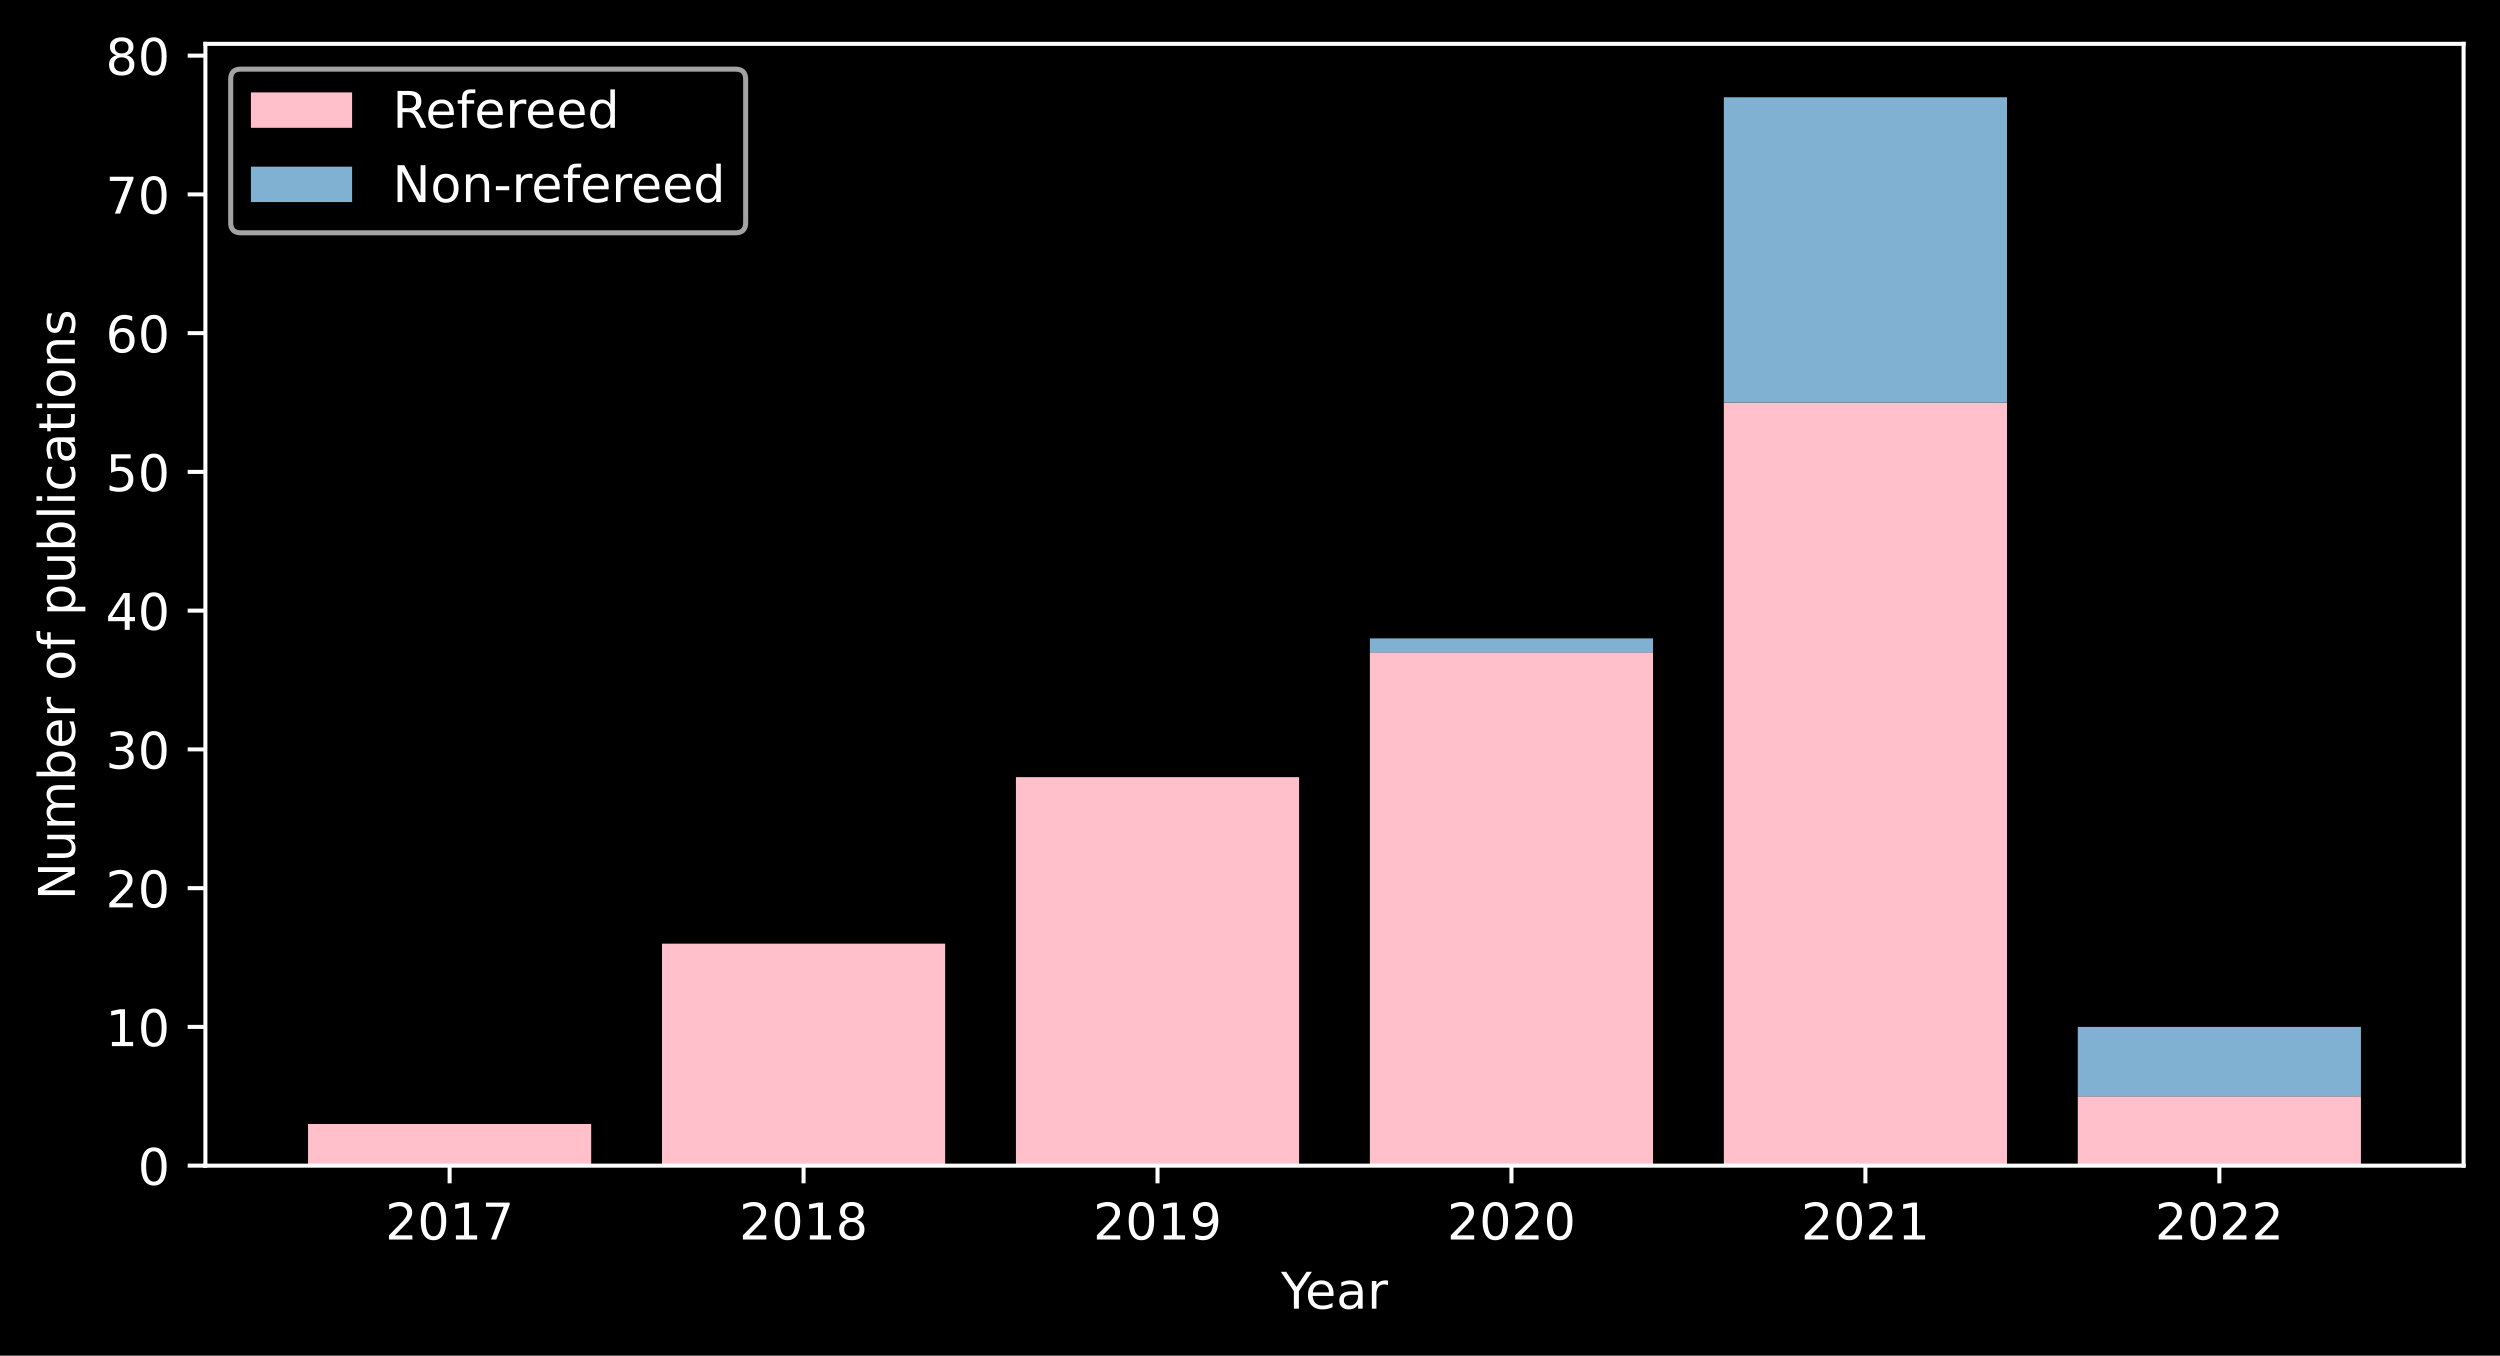
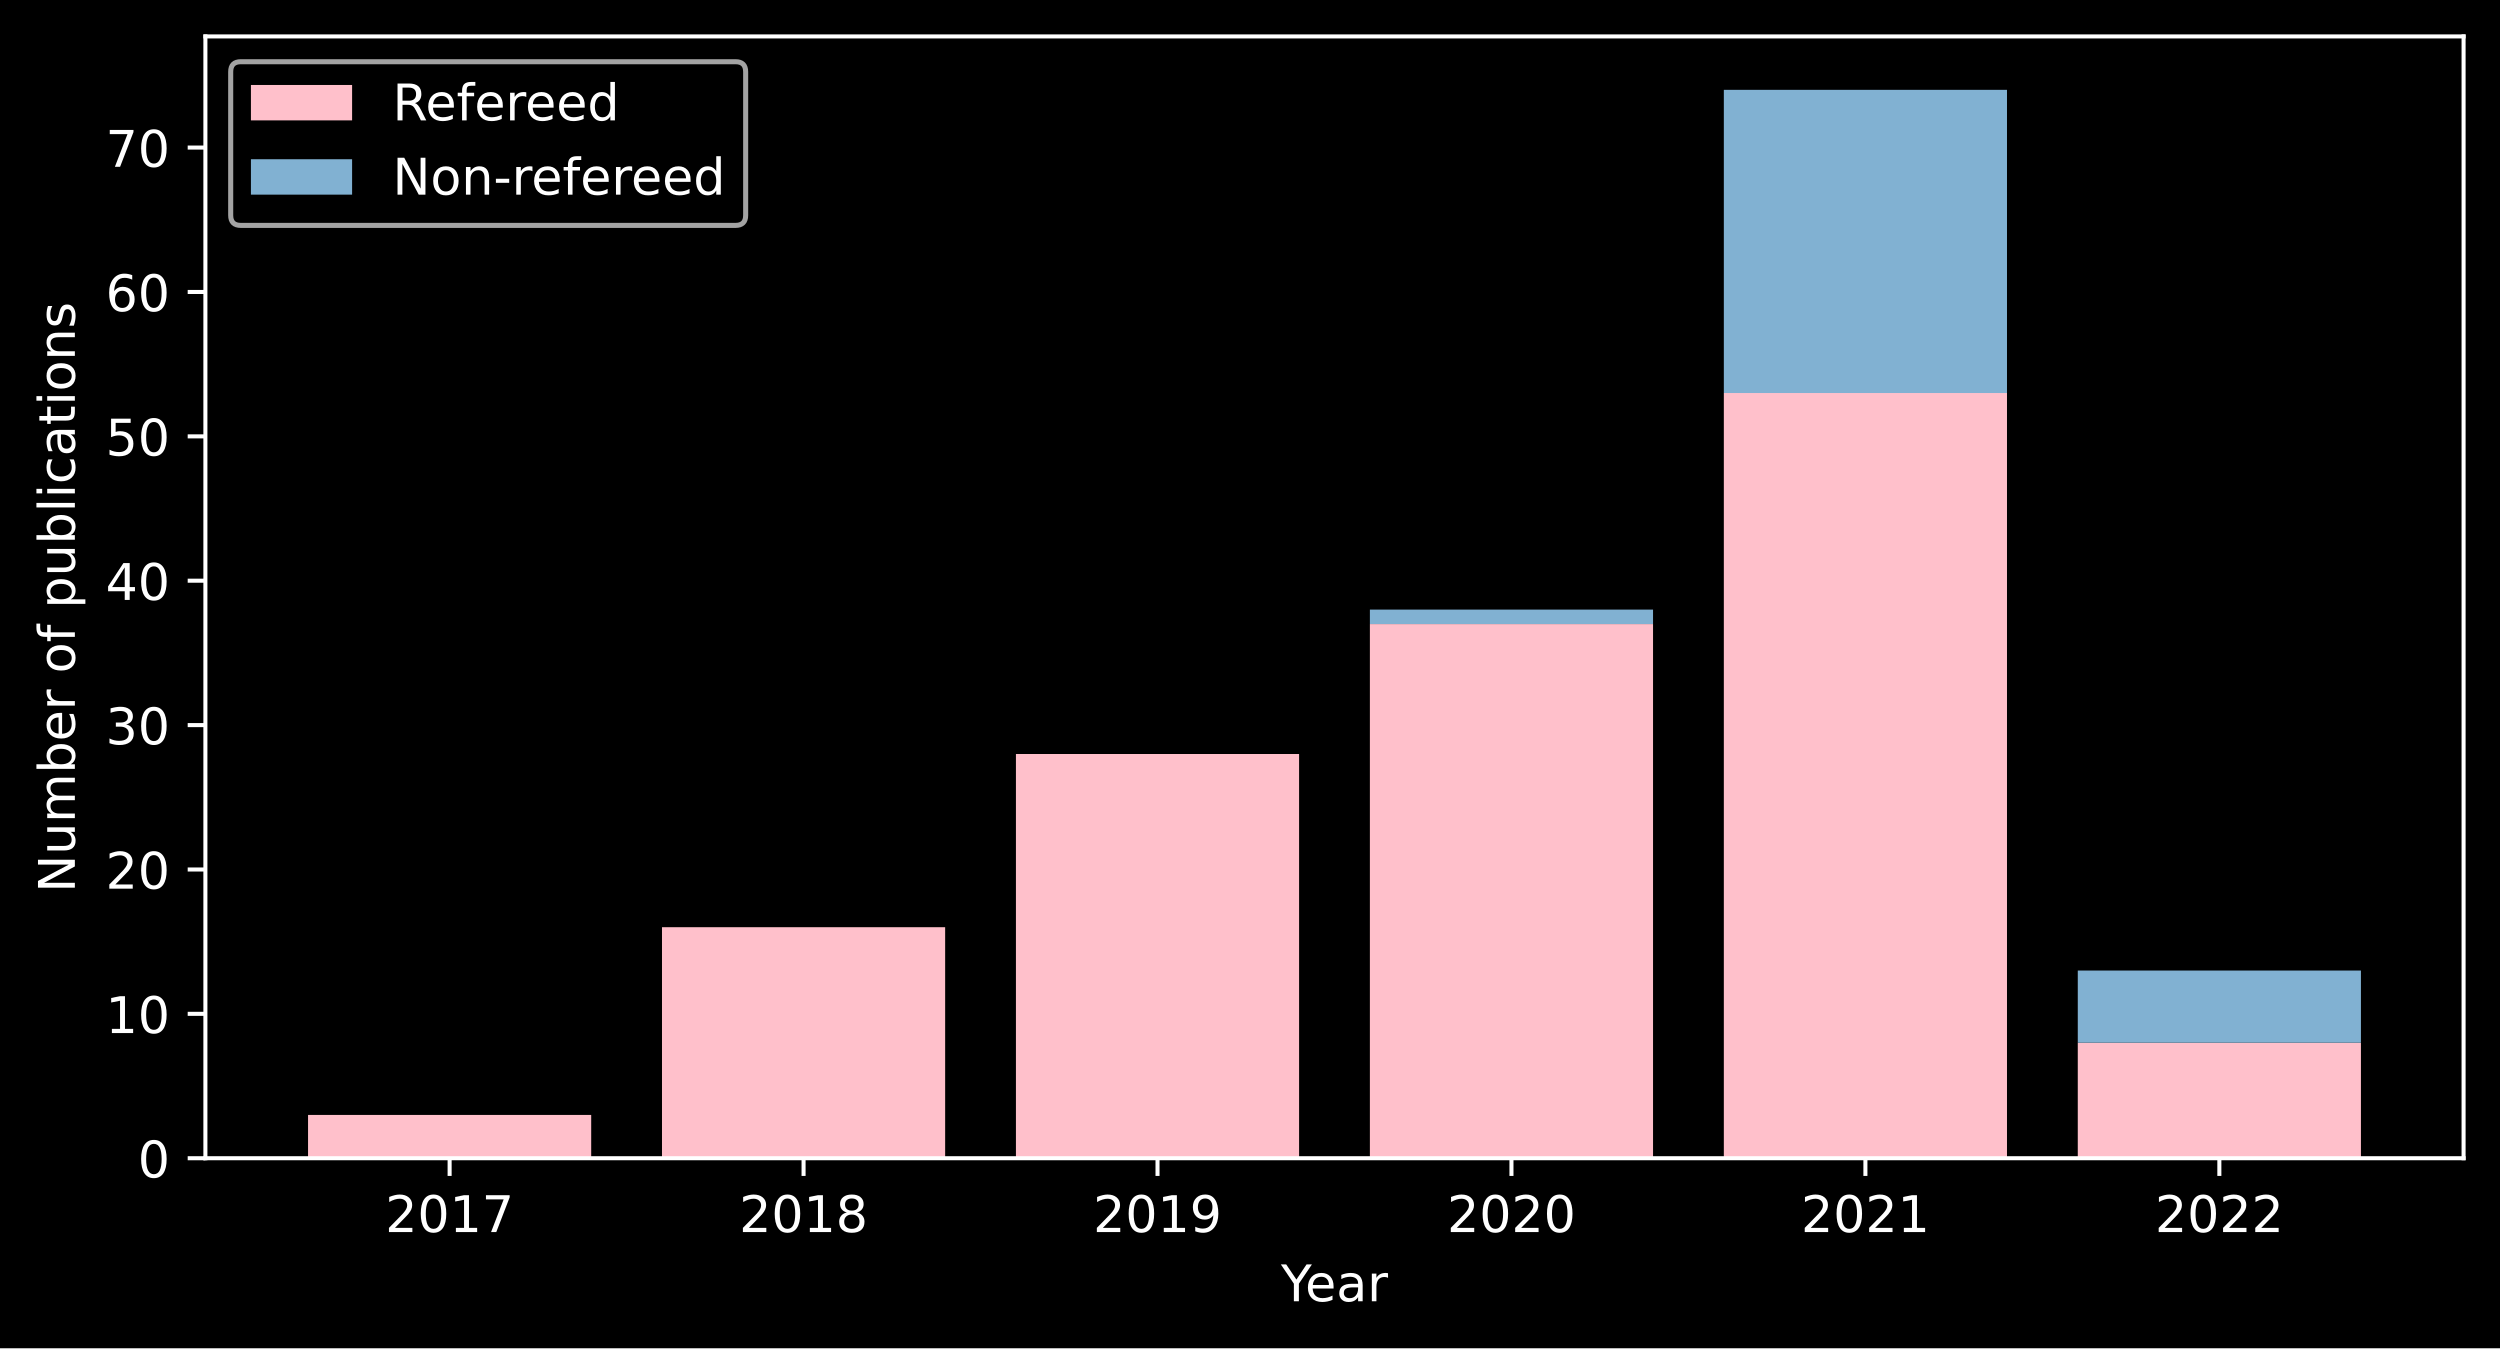
- <svg xmlns="http://www.w3.org/2000/svg" xmlns:xlink="http://www.w3.org/1999/xlink" width="494.203pt" height="267.984pt" viewBox="0 0 494.203 267.984" version="1.1">
+ <svg xmlns="http://www.w3.org/2000/svg" xmlns:xlink="http://www.w3.org/1999/xlink" width="494.203pt" height="266.516pt" viewBox="0 0 494.203 266.516" version="1.1">
  <defs>
    <style type="text/css">*{stroke-linejoin: round; stroke-linecap: butt}</style>
  </defs>
  <g id="figure_1">
    <g id="patch_1">
-       <path d="M 0 267.984  L 494.203 267.984  L 494.203 0  L 0 0  z " />
+       <path d="M 0 266.516  L 494.203 266.516  L 494.203 0  L 0 0  z " />
    </g>
    <g id="axes_1">
      <g id="patch_2">
-         <path d="M 40.603 230.428  L 487.003 230.428  L 487.003 8.668  L 40.603 8.668  z " />
+         <path d="M 40.603 228.96  L 487.003 228.96  L 487.003 7.2  L 40.603 7.2  z " />
      </g>
      <g id="patch_3">
-         <path d="M 410.737 230.428  L 466.712 230.428  L 466.712 216.714  L 410.737 216.714  z " clip-path="url(#pef8bbfe509)" style="fill: #ffc0cb" />
+         <path d="M 410.737 228.96  L 466.712 228.96  L 466.712 206.128  L 410.737 206.128  z " clip-path="url(#pca497030c2)" style="fill: #ffc0cb" />
      </g>
      <g id="patch_4">
-         <path d="M 340.769 230.428  L 396.744 230.428  L 396.744 79.571  L 340.769 79.571  z " clip-path="url(#pef8bbfe509)" style="fill: #ffc0cb" />
+         <path d="M 340.769 228.96  L 396.744 228.96  L 396.744 77.695  L 340.769 77.695  z " clip-path="url(#pca497030c2)" style="fill: #ffc0cb" />
      </g>
      <g id="patch_5">
-         <path d="M 270.8 230.428  L 326.775 230.428  L 326.775 128.942  L 270.8 128.942  z " clip-path="url(#pef8bbfe509)" style="fill: #ffc0cb" />
+         <path d="M 270.8 228.96  L 326.775 228.96  L 326.775 123.36  L 270.8 123.36  z " clip-path="url(#pca497030c2)" style="fill: #ffc0cb" />
      </g>
      <g id="patch_6">
-         <path d="M 200.831 230.428  L 256.806 230.428  L 256.806 153.628  L 200.831 153.628  z " clip-path="url(#pef8bbfe509)" style="fill: #ffc0cb" />
+         <path d="M 200.831 228.96  L 256.806 228.96  L 256.806 149.046  L 200.831 149.046  z " clip-path="url(#pca497030c2)" style="fill: #ffc0cb" />
      </g>
      <g id="patch_7">
-         <path d="M 130.863 230.428  L 186.838 230.428  L 186.838 186.542  L 130.863 186.542  z " clip-path="url(#pef8bbfe509)" style="fill: #ffc0cb" />
+         <path d="M 130.863 228.96  L 186.838 228.96  L 186.838 183.295  L 130.863 183.295  z " clip-path="url(#pca497030c2)" style="fill: #ffc0cb" />
      </g>
      <g id="patch_8">
-         <path d="M 60.894 230.428  L 116.869 230.428  L 116.869 222.199  L 60.894 222.199  z " clip-path="url(#pef8bbfe509)" style="fill: #ffc0cb" />
+         <path d="M 60.894 228.96  L 116.869 228.96  L 116.869 220.398  L 60.894 220.398  z " clip-path="url(#pca497030c2)" style="fill: #ffc0cb" />
      </g>
      <g id="patch_9">
-         <path d="M 410.737 216.714  L 466.712 216.714  L 466.712 202.999  L 410.737 202.999  z " clip-path="url(#pef8bbfe509)" style="fill: #81b1d2" />
+         <path d="M 410.737 206.128  L 466.712 206.128  L 466.712 191.857  L 410.737 191.857  z " clip-path="url(#pca497030c2)" style="fill: #81b1d2" />
      </g>
      <g id="patch_10">
-         <path d="M 340.769 79.571  L 396.744 79.571  L 396.744 19.228  L 340.769 19.228  z " clip-path="url(#pef8bbfe509)" style="fill: #81b1d2" />
+         <path d="M 340.769 77.695  L 396.744 77.695  L 396.744 17.76  L 340.769 17.76  z " clip-path="url(#pca497030c2)" style="fill: #81b1d2" />
      </g>
      <g id="patch_11">
-         <path d="M 270.8 128.942  L 326.775 128.942  L 326.775 126.199  L 270.8 126.199  z " clip-path="url(#pef8bbfe509)" style="fill: #81b1d2" />
+         <path d="M 270.8 123.36  L 326.775 123.36  L 326.775 120.506  L 270.8 120.506  z " clip-path="url(#pca497030c2)" style="fill: #81b1d2" />
      </g>
      <g id="patch_12">
-         <path d="M 200.831 153.628  L 256.806 153.628  L 256.806 153.628  L 200.831 153.628  z " clip-path="url(#pef8bbfe509)" style="fill: #81b1d2" />
+         <path d="M 200.831 149.046  L 256.806 149.046  L 256.806 149.046  L 200.831 149.046  z " clip-path="url(#pca497030c2)" style="fill: #81b1d2" />
      </g>
      <g id="patch_13">
-         <path d="M 130.863 186.542  L 186.838 186.542  L 186.838 186.542  L 130.863 186.542  z " clip-path="url(#pef8bbfe509)" style="fill: #81b1d2" />
+         <path d="M 130.863 183.295  L 186.838 183.295  L 186.838 183.295  L 130.863 183.295  z " clip-path="url(#pca497030c2)" style="fill: #81b1d2" />
      </g>
      <g id="patch_14">
-         <path d="M 60.894 222.199  L 116.869 222.199  L 116.869 222.199  L 60.894 222.199  z " clip-path="url(#pef8bbfe509)" style="fill: #81b1d2" />
+         <path d="M 60.894 220.398  L 116.869 220.398  L 116.869 220.398  L 60.894 220.398  z " clip-path="url(#pca497030c2)" style="fill: #81b1d2" />
      </g>
      <g id="matplotlib.axis_1">
        <g id="xtick_1">
          <g id="line2d_1">
            <defs>
-               <path id="md7cfe45b97" d="M 0 0  L 0 3.5  " style="stroke: #ffffff; stroke-width: 0.8" />
-             </defs>
-             <g>
-               <use xlink:href="#md7cfe45b97" x="438.725" y="230.428" style="fill: #ffffff; stroke: #ffffff; stroke-width: 0.8" />
+               <path id="mfd5623c3f3" d="M 0 0  L 0 3.5  " style="stroke: #ffffff; stroke-width: 0.8" />
+             </defs>
+             <g>
+               <use xlink:href="#mfd5623c3f3" x="438.725" y="228.96" style="fill: #ffffff; stroke: #ffffff; stroke-width: 0.8" />
            </g>
          </g>
          <g id="text_1">
-             <g style="fill: #ffffff" transform="translate(425.9998 245.0262)scale(0.1 -0.1)">
+             <g style="fill: #ffffff" transform="translate(425.9998 243.5584)scale(0.1 -0.1)">
              <defs>
                <path id="DejaVuSans-32" d="M 1228 531  L 3431 531  L 3431 0  L 469 0  L 469 531  Q 828 903 1448 1529  Q 2069 2156 2228 2338  Q 2531 2678 2651 2914  Q 2772 3150 2772 3378  Q 2772 3750 2511 3984  Q 2250 4219 1831 4219  Q 1534 4219 1204 4116  Q 875 4013 500 3803  L 500 4441  Q 881 4594 1212 4672  Q 1544 4750 1819 4750  Q 2544 4750 2975 4387  Q 3406 4025 3406 3419  Q 3406 3131 3298 2873  Q 3191 2616 2906 2266  Q 2828 2175 2409 1742  Q 1991 1309 1228 531  z " transform="scale(0.015625)" />
                <path id="DejaVuSans-30" d="M 2034 4250  Q 1547 4250 1301 3770  Q 1056 3291 1056 2328  Q 1056 1369 1301 889  Q 1547 409 2034 409  Q 2525 409 2770 889  Q 3016 1369 3016 2328  Q 3016 3291 2770 3770  Q 2525 4250 2034 4250  z M 2034 4750  Q 2819 4750 3233 4129  Q 3647 3509 3647 2328  Q 3647 1150 3233 529  Q 2819 -91 2034 -91  Q 1250 -91 836 529  Q 422 1150 422 2328  Q 422 3509 836 4129  Q 1250 4750 2034 4750  z " transform="scale(0.015625)" />
              </defs>
              <use xlink:href="#DejaVuSans-32" />
              <use xlink:href="#DejaVuSans-30" x="63.623" />
              <use xlink:href="#DejaVuSans-32" x="127.246" />
              <use xlink:href="#DejaVuSans-32" x="190.869" />
            </g>
          </g>
        </g>
        <g id="xtick_2">
          <g id="line2d_2">
            <g>
-               <use xlink:href="#md7cfe45b97" x="368.756" y="230.428" style="fill: #ffffff; stroke: #ffffff; stroke-width: 0.8" />
+               <use xlink:href="#mfd5623c3f3" x="368.756" y="228.96" style="fill: #ffffff; stroke: #ffffff; stroke-width: 0.8" />
            </g>
          </g>
          <g id="text_2">
-             <g style="fill: #ffffff" transform="translate(356.0311 245.0262)scale(0.1 -0.1)">
+             <g style="fill: #ffffff" transform="translate(356.0311 243.5584)scale(0.1 -0.1)">
              <defs>
                <path id="DejaVuSans-31" d="M 794 531  L 1825 531  L 1825 4091  L 703 3866  L 703 4441  L 1819 4666  L 2450 4666  L 2450 531  L 3481 531  L 3481 0  L 794 0  L 794 531  z " transform="scale(0.015625)" />
              </defs>
              <use xlink:href="#DejaVuSans-32" />
              <use xlink:href="#DejaVuSans-30" x="63.623" />
              <use xlink:href="#DejaVuSans-32" x="127.246" />
              <use xlink:href="#DejaVuSans-31" x="190.869" />
            </g>
          </g>
        </g>
        <g id="xtick_3">
          <g id="line2d_3">
            <g>
-               <use xlink:href="#md7cfe45b97" x="298.787" y="230.428" style="fill: #ffffff; stroke: #ffffff; stroke-width: 0.8" />
+               <use xlink:href="#mfd5623c3f3" x="298.787" y="228.96" style="fill: #ffffff; stroke: #ffffff; stroke-width: 0.8" />
            </g>
          </g>
          <g id="text_3">
-             <g style="fill: #ffffff" transform="translate(286.0625 245.0262)scale(0.1 -0.1)">
+             <g style="fill: #ffffff" transform="translate(286.0625 243.5584)scale(0.1 -0.1)">
              <use xlink:href="#DejaVuSans-32" />
              <use xlink:href="#DejaVuSans-30" x="63.623" />
              <use xlink:href="#DejaVuSans-32" x="127.246" />
              <use xlink:href="#DejaVuSans-30" x="190.869" />
            </g>
          </g>
        </g>
        <g id="xtick_4">
          <g id="line2d_4">
            <g>
-               <use xlink:href="#md7cfe45b97" x="228.819" y="230.428" style="fill: #ffffff; stroke: #ffffff; stroke-width: 0.8" />
+               <use xlink:href="#mfd5623c3f3" x="228.819" y="228.96" style="fill: #ffffff; stroke: #ffffff; stroke-width: 0.8" />
            </g>
          </g>
          <g id="text_4">
-             <g style="fill: #ffffff" transform="translate(216.0938 245.0262)scale(0.1 -0.1)">
+             <g style="fill: #ffffff" transform="translate(216.0938 243.5584)scale(0.1 -0.1)">
              <defs>
                <path id="DejaVuSans-39" d="M 703 97  L 703 672  Q 941 559 1184 500  Q 1428 441 1663 441  Q 2288 441 2617 861  Q 2947 1281 2994 2138  Q 2813 1869 2534 1725  Q 2256 1581 1919 1581  Q 1219 1581 811 2004  Q 403 2428 403 3163  Q 403 3881 828 4315  Q 1253 4750 1959 4750  Q 2769 4750 3195 4129  Q 3622 3509 3622 2328  Q 3622 1225 3098 567  Q 2575 -91 1691 -91  Q 1453 -91 1209 -44  Q 966 3 703 97  z M 1959 2075  Q 2384 2075 2632 2365  Q 2881 2656 2881 3163  Q 2881 3666 2632 3958  Q 2384 4250 1959 4250  Q 1534 4250 1286 3958  Q 1038 3666 1038 3163  Q 1038 2656 1286 2365  Q 1534 2075 1959 2075  z " transform="scale(0.015625)" />
              </defs>
              <use xlink:href="#DejaVuSans-32" />
              <use xlink:href="#DejaVuSans-30" x="63.623" />
              <use xlink:href="#DejaVuSans-31" x="127.246" />
              <use xlink:href="#DejaVuSans-39" x="190.869" />
            </g>
          </g>
        </g>
        <g id="xtick_5">
          <g id="line2d_5">
            <g>
-               <use xlink:href="#md7cfe45b97" x="158.85" y="230.428" style="fill: #ffffff; stroke: #ffffff; stroke-width: 0.8" />
+               <use xlink:href="#mfd5623c3f3" x="158.85" y="228.96" style="fill: #ffffff; stroke: #ffffff; stroke-width: 0.8" />
            </g>
          </g>
          <g id="text_5">
-             <g style="fill: #ffffff" transform="translate(146.1251 245.0262)scale(0.1 -0.1)">
+             <g style="fill: #ffffff" transform="translate(146.1251 243.5584)scale(0.1 -0.1)">
              <defs>
                <path id="DejaVuSans-38" d="M 2034 2216  Q 1584 2216 1326 1975  Q 1069 1734 1069 1313  Q 1069 891 1326 650  Q 1584 409 2034 409  Q 2484 409 2743 651  Q 3003 894 3003 1313  Q 3003 1734 2745 1975  Q 2488 2216 2034 2216  z M 1403 2484  Q 997 2584 770 2862  Q 544 3141 544 3541  Q 544 4100 942 4425  Q 1341 4750 2034 4750  Q 2731 4750 3128 4425  Q 3525 4100 3525 3541  Q 3525 3141 3298 2862  Q 3072 2584 2669 2484  Q 3125 2378 3379 2068  Q 3634 1759 3634 1313  Q 3634 634 3220 271  Q 2806 -91 2034 -91  Q 1263 -91 848 271  Q 434 634 434 1313  Q 434 1759 690 2068  Q 947 2378 1403 2484  z M 1172 3481  Q 1172 3119 1398 2916  Q 1625 2713 2034 2713  Q 2441 2713 2670 2916  Q 2900 3119 2900 3481  Q 2900 3844 2670 4047  Q 2441 4250 2034 4250  Q 1625 4250 1398 4047  Q 1172 3844 1172 3481  z " transform="scale(0.015625)" />
              </defs>
              <use xlink:href="#DejaVuSans-32" />
              <use xlink:href="#DejaVuSans-30" x="63.623" />
              <use xlink:href="#DejaVuSans-31" x="127.246" />
              <use xlink:href="#DejaVuSans-38" x="190.869" />
            </g>
          </g>
        </g>
        <g id="xtick_6">
          <g id="line2d_6">
            <g>
-               <use xlink:href="#md7cfe45b97" x="88.881" y="230.428" style="fill: #ffffff; stroke: #ffffff; stroke-width: 0.8" />
+               <use xlink:href="#mfd5623c3f3" x="88.881" y="228.96" style="fill: #ffffff; stroke: #ffffff; stroke-width: 0.8" />
            </g>
          </g>
          <g id="text_6">
-             <g style="fill: #ffffff" transform="translate(76.1565 245.0262)scale(0.1 -0.1)">
+             <g style="fill: #ffffff" transform="translate(76.1565 243.5584)scale(0.1 -0.1)">
              <defs>
                <path id="DejaVuSans-37" d="M 525 4666  L 3525 4666  L 3525 4397  L 1831 0  L 1172 0  L 2766 4134  L 525 4134  L 525 4666  z " transform="scale(0.015625)" />
              </defs>
              <use xlink:href="#DejaVuSans-32" />
              <use xlink:href="#DejaVuSans-30" x="63.623" />
              <use xlink:href="#DejaVuSans-31" x="127.246" />
              <use xlink:href="#DejaVuSans-37" x="190.869" />
            </g>
          </g>
        </g>
        <g id="text_7">
-           <g style="fill: #ffffff" transform="translate(253.2156 258.7044)scale(0.1 -0.1)">
+           <g style="fill: #ffffff" transform="translate(253.2156 257.2366)scale(0.1 -0.1)">
            <defs>
              <path id="DejaVuSans-59" d="M -13 4666  L 666 4666  L 1959 2747  L 3244 4666  L 3922 4666  L 2272 2222  L 2272 0  L 1638 0  L 1638 2222  L -13 4666  z " transform="scale(0.015625)" />
              <path id="DejaVuSans-65" d="M 3597 1894  L 3597 1613  L 953 1613  Q 991 1019 1311 708  Q 1631 397 2203 397  Q 2534 397 2845 478  Q 3156 559 3463 722  L 3463 178  Q 3153 47 2828 -22  Q 2503 -91 2169 -91  Q 1331 -91 842 396  Q 353 884 353 1716  Q 353 2575 817 3079  Q 1281 3584 2069 3584  Q 2775 3584 3186 3129  Q 3597 2675 3597 1894  z M 3022 2063  Q 3016 2534 2758 2815  Q 2500 3097 2075 3097  Q 1594 3097 1305 2825  Q 1016 2553 972 2059  L 3022 2063  z " transform="scale(0.015625)" />
              <path id="DejaVuSans-61" d="M 2194 1759  Q 1497 1759 1228 1600  Q 959 1441 959 1056  Q 959 750 1161 570  Q 1363 391 1709 391  Q 2188 391 2477 730  Q 2766 1069 2766 1631  L 2766 1759  L 2194 1759  z M 3341 1997  L 3341 0  L 2766 0  L 2766 531  Q 2569 213 2275 61  Q 1981 -91 1556 -91  Q 1019 -91 701 211  Q 384 513 384 1019  Q 384 1609 779 1909  Q 1175 2209 1959 2209  L 2766 2209  L 2766 2266  Q 2766 2663 2505 2880  Q 2244 3097 1772 3097  Q 1472 3097 1187 3025  Q 903 2953 641 2809  L 641 3341  Q 956 3463 1253 3523  Q 1550 3584 1831 3584  Q 2591 3584 2966 3190  Q 3341 2797 3341 1997  z " transform="scale(0.015625)" />
              <path id="DejaVuSans-72" d="M 2631 2963  Q 2534 3019 2420 3045  Q 2306 3072 2169 3072  Q 1681 3072 1420 2755  Q 1159 2438 1159 1844  L 1159 0  L 581 0  L 581 3500  L 1159 3500  L 1159 2956  Q 1341 3275 1631 3429  Q 1922 3584 2338 3584  Q 2397 3584 2469 3576  Q 2541 3569 2628 3553  L 2631 2963  z " transform="scale(0.015625)" />
            </defs>
            <use xlink:href="#DejaVuSans-59" />
            <use xlink:href="#DejaVuSans-65" x="47.834" />
            <use xlink:href="#DejaVuSans-61" x="109.357" />
            <use xlink:href="#DejaVuSans-72" x="170.637" />
          </g>
        </g>
      </g>
      <g id="matplotlib.axis_2">
        <g id="ytick_1">
          <g id="line2d_7">
            <defs>
-               <path id="m45a17390ae" d="M 0 0  L -3.5 0  " style="stroke: #ffffff; stroke-width: 0.8" />
-             </defs>
-             <g>
-               <use xlink:href="#m45a17390ae" x="40.603" y="230.428" style="fill: #ffffff; stroke: #ffffff; stroke-width: 0.8" />
+               <path id="m4cef9b51c7" d="M 0 0  L -3.5 0  " style="stroke: #ffffff; stroke-width: 0.8" />
+             </defs>
+             <g>
+               <use xlink:href="#m4cef9b51c7" x="40.603" y="228.96" style="fill: #ffffff; stroke: #ffffff; stroke-width: 0.8" />
            </g>
          </g>
          <g id="text_8">
-             <g style="fill: #ffffff" transform="translate(27.24063 234.227)scale(0.1 -0.1)">
+             <g style="fill: #ffffff" transform="translate(27.24063 232.7592)scale(0.1 -0.1)">
              <use xlink:href="#DejaVuSans-30" />
            </g>
          </g>
        </g>
        <g id="ytick_2">
          <g id="line2d_8">
            <g>
-               <use xlink:href="#m45a17390ae" x="40.603" y="202.999" style="fill: #ffffff; stroke: #ffffff; stroke-width: 0.8" />
+               <use xlink:href="#m4cef9b51c7" x="40.603" y="200.419" style="fill: #ffffff; stroke: #ffffff; stroke-width: 0.8" />
            </g>
          </g>
          <g id="text_9">
-             <g style="fill: #ffffff" transform="translate(20.87813 206.7984)scale(0.1 -0.1)">
+             <g style="fill: #ffffff" transform="translate(20.87813 204.2187)scale(0.1 -0.1)">
              <use xlink:href="#DejaVuSans-31" />
              <use xlink:href="#DejaVuSans-30" x="63.623" />
            </g>
          </g>
        </g>
        <g id="ytick_3">
          <g id="line2d_9">
            <g>
-               <use xlink:href="#m45a17390ae" x="40.603" y="175.571" style="fill: #ffffff; stroke: #ffffff; stroke-width: 0.8" />
+               <use xlink:href="#m4cef9b51c7" x="40.603" y="171.879" style="fill: #ffffff; stroke: #ffffff; stroke-width: 0.8" />
            </g>
          </g>
          <g id="text_10">
-             <g style="fill: #ffffff" transform="translate(20.87813 179.3699)scale(0.1 -0.1)">
+             <g style="fill: #ffffff" transform="translate(20.87813 175.6781)scale(0.1 -0.1)">
              <use xlink:href="#DejaVuSans-32" />
              <use xlink:href="#DejaVuSans-30" x="63.623" />
            </g>
          </g>
        </g>
        <g id="ytick_4">
          <g id="line2d_10">
            <g>
-               <use xlink:href="#m45a17390ae" x="40.603" y="148.142" style="fill: #ffffff; stroke: #ffffff; stroke-width: 0.8" />
+               <use xlink:href="#m4cef9b51c7" x="40.603" y="143.338" style="fill: #ffffff; stroke: #ffffff; stroke-width: 0.8" />
            </g>
          </g>
          <g id="text_11">
-             <g style="fill: #ffffff" transform="translate(20.87813 151.9413)scale(0.1 -0.1)">
+             <g style="fill: #ffffff" transform="translate(20.87813 147.1376)scale(0.1 -0.1)">
              <defs>
                <path id="DejaVuSans-33" d="M 2597 2516  Q 3050 2419 3304 2112  Q 3559 1806 3559 1356  Q 3559 666 3084 287  Q 2609 -91 1734 -91  Q 1441 -91 1130 -33  Q 819 25 488 141  L 488 750  Q 750 597 1062 519  Q 1375 441 1716 441  Q 2309 441 2620 675  Q 2931 909 2931 1356  Q 2931 1769 2642 2001  Q 2353 2234 1838 2234  L 1294 2234  L 1294 2753  L 1863 2753  Q 2328 2753 2575 2939  Q 2822 3125 2822 3475  Q 2822 3834 2567 4026  Q 2313 4219 1838 4219  Q 1578 4219 1281 4162  Q 984 4106 628 3988  L 628 4550  Q 988 4650 1302 4700  Q 1616 4750 1894 4750  Q 2613 4750 3031 4423  Q 3450 4097 3450 3541  Q 3450 3153 3228 2886  Q 3006 2619 2597 2516  z " transform="scale(0.015625)" />
              </defs>
              <use xlink:href="#DejaVuSans-33" />
              <use xlink:href="#DejaVuSans-30" x="63.623" />
            </g>
          </g>
        </g>
        <g id="ytick_5">
          <g id="line2d_11">
            <g>
-               <use xlink:href="#m45a17390ae" x="40.603" y="120.714" style="fill: #ffffff; stroke: #ffffff; stroke-width: 0.8" />
+               <use xlink:href="#m4cef9b51c7" x="40.603" y="114.798" style="fill: #ffffff; stroke: #ffffff; stroke-width: 0.8" />
            </g>
          </g>
          <g id="text_12">
-             <g style="fill: #ffffff" transform="translate(20.87813 124.5127)scale(0.1 -0.1)">
+             <g style="fill: #ffffff" transform="translate(20.87813 118.5971)scale(0.1 -0.1)">
              <defs>
                <path id="DejaVuSans-34" d="M 2419 4116  L 825 1625  L 2419 1625  L 2419 4116  z M 2253 4666  L 3047 4666  L 3047 1625  L 3713 1625  L 3713 1100  L 3047 1100  L 3047 0  L 2419 0  L 2419 1100  L 313 1100  L 313 1709  L 2253 4666  z " transform="scale(0.015625)" />
              </defs>
              <use xlink:href="#DejaVuSans-34" />
              <use xlink:href="#DejaVuSans-30" x="63.623" />
            </g>
          </g>
        </g>
        <g id="ytick_6">
          <g id="line2d_12">
            <g>
-               <use xlink:href="#m45a17390ae" x="40.603" y="93.285" style="fill: #ffffff; stroke: #ffffff; stroke-width: 0.8" />
+               <use xlink:href="#m4cef9b51c7" x="40.603" y="86.257" style="fill: #ffffff; stroke: #ffffff; stroke-width: 0.8" />
            </g>
          </g>
          <g id="text_13">
-             <g style="fill: #ffffff" transform="translate(20.87813 97.08415)scale(0.1 -0.1)">
+             <g style="fill: #ffffff" transform="translate(20.87813 90.05652)scale(0.1 -0.1)">
              <defs>
                <path id="DejaVuSans-35" d="M 691 4666  L 3169 4666  L 3169 4134  L 1269 4134  L 1269 2991  Q 1406 3038 1543 3061  Q 1681 3084 1819 3084  Q 2600 3084 3056 2656  Q 3513 2228 3513 1497  Q 3513 744 3044 326  Q 2575 -91 1722 -91  Q 1428 -91 1123 -41  Q 819 9 494 109  L 494 744  Q 775 591 1075 516  Q 1375 441 1709 441  Q 2250 441 2565 725  Q 2881 1009 2881 1497  Q 2881 1984 2565 2268  Q 2250 2553 1709 2553  Q 1456 2553 1204 2497  Q 953 2441 691 2322  L 691 4666  z " transform="scale(0.015625)" />
              </defs>
              <use xlink:href="#DejaVuSans-35" />
              <use xlink:href="#DejaVuSans-30" x="63.623" />
            </g>
          </g>
        </g>
        <g id="ytick_7">
          <g id="line2d_13">
            <g>
-               <use xlink:href="#m45a17390ae" x="40.603" y="65.856" style="fill: #ffffff; stroke: #ffffff; stroke-width: 0.8" />
+               <use xlink:href="#m4cef9b51c7" x="40.603" y="57.717" style="fill: #ffffff; stroke: #ffffff; stroke-width: 0.8" />
            </g>
          </g>
          <g id="text_14">
-             <g style="fill: #ffffff" transform="translate(20.87813 69.65558)scale(0.1 -0.1)">
+             <g style="fill: #ffffff" transform="translate(20.87813 61.51598)scale(0.1 -0.1)">
              <defs>
                <path id="DejaVuSans-36" d="M 2113 2584  Q 1688 2584 1439 2293  Q 1191 2003 1191 1497  Q 1191 994 1439 701  Q 1688 409 2113 409  Q 2538 409 2786 701  Q 3034 994 3034 1497  Q 3034 2003 2786 2293  Q 2538 2584 2113 2584  z M 3366 4563  L 3366 3988  Q 3128 4100 2886 4159  Q 2644 4219 2406 4219  Q 1781 4219 1451 3797  Q 1122 3375 1075 2522  Q 1259 2794 1537 2939  Q 1816 3084 2150 3084  Q 2853 3084 3261 2657  Q 3669 2231 3669 1497  Q 3669 778 3244 343  Q 2819 -91 2113 -91  Q 1303 -91 875 529  Q 447 1150 447 2328  Q 447 3434 972 4092  Q 1497 4750 2381 4750  Q 2619 4750 2861 4703  Q 3103 4656 3366 4563  z " transform="scale(0.015625)" />
              </defs>
              <use xlink:href="#DejaVuSans-36" />
              <use xlink:href="#DejaVuSans-30" x="63.623" />
            </g>
          </g>
        </g>
        <g id="ytick_8">
          <g id="line2d_14">
            <g>
-               <use xlink:href="#m45a17390ae" x="40.603" y="38.428" style="fill: #ffffff; stroke: #ffffff; stroke-width: 0.8" />
+               <use xlink:href="#m4cef9b51c7" x="40.603" y="29.176" style="fill: #ffffff; stroke: #ffffff; stroke-width: 0.8" />
            </g>
          </g>
          <g id="text_15">
-             <g style="fill: #ffffff" transform="translate(20.87813 42.22701)scale(0.1 -0.1)">
+             <g style="fill: #ffffff" transform="translate(20.87813 32.97543)scale(0.1 -0.1)">
              <use xlink:href="#DejaVuSans-37" />
              <use xlink:href="#DejaVuSans-30" x="63.623" />
            </g>
          </g>
        </g>
-         <g id="ytick_9">
-           <g id="line2d_15">
-             <g>
-               <use xlink:href="#m45a17390ae" x="40.603" y="10.999" style="fill: #ffffff; stroke: #ffffff; stroke-width: 0.8" />
-             </g>
-           </g>
-           <g id="text_16">
-             <g style="fill: #ffffff" transform="translate(20.87813 14.79844)scale(0.1 -0.1)">
-               <use xlink:href="#DejaVuSans-38" />
-               <use xlink:href="#DejaVuSans-30" x="63.623" />
-             </g>
-           </g>
-         </g>
-         <g id="text_17">
-           <g style="fill: #ffffff" transform="translate(14.79844 177.922)rotate(-90)scale(0.1 -0.1)">
+         <g id="text_16">
+           <g style="fill: #ffffff" transform="translate(14.79844 176.4542)rotate(-90)scale(0.1 -0.1)">
            <defs>
              <path id="DejaVuSans-4e" d="M 628 4666  L 1478 4666  L 3547 763  L 3547 4666  L 4159 4666  L 4159 0  L 3309 0  L 1241 3903  L 1241 0  L 628 0  L 628 4666  z " transform="scale(0.015625)" />
              <path id="DejaVuSans-75" d="M 544 1381  L 544 3500  L 1119 3500  L 1119 1403  Q 1119 906 1312 657  Q 1506 409 1894 409  Q 2359 409 2629 706  Q 2900 1003 2900 1516  L 2900 3500  L 3475 3500  L 3475 0  L 2900 0  L 2900 538  Q 2691 219 2414 64  Q 2138 -91 1772 -91  Q 1169 -91 856 284  Q 544 659 544 1381  z M 1991 3584  L 1991 3584  z " transform="scale(0.015625)" />
              <path id="DejaVuSans-6d" d="M 3328 2828  Q 3544 3216 3844 3400  Q 4144 3584 4550 3584  Q 5097 3584 5394 3201  Q 5691 2819 5691 2113  L 5691 0  L 5113 0  L 5113 2094  Q 5113 2597 4934 2840  Q 4756 3084 4391 3084  Q 3944 3084 3684 2787  Q 3425 2491 3425 1978  L 3425 0  L 2847 0  L 2847 2094  Q 2847 2600 2669 2842  Q 2491 3084 2119 3084  Q 1678 3084 1418 2786  Q 1159 2488 1159 1978  L 1159 0  L 581 0  L 581 3500  L 1159 3500  L 1159 2956  Q 1356 3278 1631 3431  Q 1906 3584 2284 3584  Q 2666 3584 2933 3390  Q 3200 3197 3328 2828  z " transform="scale(0.015625)" />
              <path id="DejaVuSans-62" d="M 3116 1747  Q 3116 2381 2855 2742  Q 2594 3103 2138 3103  Q 1681 3103 1420 2742  Q 1159 2381 1159 1747  Q 1159 1113 1420 752  Q 1681 391 2138 391  Q 2594 391 2855 752  Q 3116 1113 3116 1747  z M 1159 2969  Q 1341 3281 1617 3432  Q 1894 3584 2278 3584  Q 2916 3584 3314 3078  Q 3713 2572 3713 1747  Q 3713 922 3314 415  Q 2916 -91 2278 -91  Q 1894 -91 1617 61  Q 1341 213 1159 525  L 1159 0  L 581 0  L 581 4863  L 1159 4863  L 1159 2969  z " transform="scale(0.015625)" />
              <path id="DejaVuSans-20" transform="scale(0.015625)" />
              <path id="DejaVuSans-6f" d="M 1959 3097  Q 1497 3097 1228 2736  Q 959 2375 959 1747  Q 959 1119 1226 758  Q 1494 397 1959 397  Q 2419 397 2687 759  Q 2956 1122 2956 1747  Q 2956 2369 2687 2733  Q 2419 3097 1959 3097  z M 1959 3584  Q 2709 3584 3137 3096  Q 3566 2609 3566 1747  Q 3566 888 3137 398  Q 2709 -91 1959 -91  Q 1206 -91 779 398  Q 353 888 353 1747  Q 353 2609 779 3096  Q 1206 3584 1959 3584  z " transform="scale(0.015625)" />
              <path id="DejaVuSans-66" d="M 2375 4863  L 2375 4384  L 1825 4384  Q 1516 4384 1395 4259  Q 1275 4134 1275 3809  L 1275 3500  L 2222 3500  L 2222 3053  L 1275 3053  L 1275 0  L 697 0  L 697 3053  L 147 3053  L 147 3500  L 697 3500  L 697 3744  Q 697 4328 969 4595  Q 1241 4863 1831 4863  L 2375 4863  z " transform="scale(0.015625)" />
              <path id="DejaVuSans-70" d="M 1159 525  L 1159 -1331  L 581 -1331  L 581 3500  L 1159 3500  L 1159 2969  Q 1341 3281 1617 3432  Q 1894 3584 2278 3584  Q 2916 3584 3314 3078  Q 3713 2572 3713 1747  Q 3713 922 3314 415  Q 2916 -91 2278 -91  Q 1894 -91 1617 61  Q 1341 213 1159 525  z M 3116 1747  Q 3116 2381 2855 2742  Q 2594 3103 2138 3103  Q 1681 3103 1420 2742  Q 1159 2381 1159 1747  Q 1159 1113 1420 752  Q 1681 391 2138 391  Q 2594 391 2855 752  Q 3116 1113 3116 1747  z " transform="scale(0.015625)" />
              <path id="DejaVuSans-6c" d="M 603 4863  L 1178 4863  L 1178 0  L 603 0  L 603 4863  z " transform="scale(0.015625)" />
              <path id="DejaVuSans-69" d="M 603 3500  L 1178 3500  L 1178 0  L 603 0  L 603 3500  z M 603 4863  L 1178 4863  L 1178 4134  L 603 4134  L 603 4863  z " transform="scale(0.015625)" />
              <path id="DejaVuSans-63" d="M 3122 3366  L 3122 2828  Q 2878 2963 2633 3030  Q 2388 3097 2138 3097  Q 1578 3097 1268 2742  Q 959 2388 959 1747  Q 959 1106 1268 751  Q 1578 397 2138 397  Q 2388 397 2633 464  Q 2878 531 3122 666  L 3122 134  Q 2881 22 2623 -34  Q 2366 -91 2075 -91  Q 1284 -91 818 406  Q 353 903 353 1747  Q 353 2603 823 3093  Q 1294 3584 2113 3584  Q 2378 3584 2631 3529  Q 2884 3475 3122 3366  z " transform="scale(0.015625)" />
              <path id="DejaVuSans-74" d="M 1172 4494  L 1172 3500  L 2356 3500  L 2356 3053  L 1172 3053  L 1172 1153  Q 1172 725 1289 603  Q 1406 481 1766 481  L 2356 481  L 2356 0  L 1766 0  Q 1100 0 847 248  Q 594 497 594 1153  L 594 3053  L 172 3053  L 172 3500  L 594 3500  L 594 4494  L 1172 4494  z " transform="scale(0.015625)" />
              <path id="DejaVuSans-6e" d="M 3513 2113  L 3513 0  L 2938 0  L 2938 2094  Q 2938 2591 2744 2837  Q 2550 3084 2163 3084  Q 1697 3084 1428 2787  Q 1159 2491 1159 1978  L 1159 0  L 581 0  L 581 3500  L 1159 3500  L 1159 2956  Q 1366 3272 1645 3428  Q 1925 3584 2291 3584  Q 2894 3584 3203 3211  Q 3513 2838 3513 2113  z " transform="scale(0.015625)" />
              <path id="DejaVuSans-73" d="M 2834 3397  L 2834 2853  Q 2591 2978 2328 3040  Q 2066 3103 1784 3103  Q 1356 3103 1142 2972  Q 928 2841 928 2578  Q 928 2378 1081 2264  Q 1234 2150 1697 2047  L 1894 2003  Q 2506 1872 2764 1633  Q 3022 1394 3022 966  Q 3022 478 2636 193  Q 2250 -91 1575 -91  Q 1294 -91 989 -36  Q 684 19 347 128  L 347 722  Q 666 556 975 473  Q 1284 391 1588 391  Q 1994 391 2212 530  Q 2431 669 2431 922  Q 2431 1156 2273 1281  Q 2116 1406 1581 1522  L 1381 1569  Q 847 1681 609 1914  Q 372 2147 372 2553  Q 372 3047 722 3315  Q 1072 3584 1716 3584  Q 2034 3584 2315 3537  Q 2597 3491 2834 3397  z " transform="scale(0.015625)" />
            </defs>
            <use xlink:href="#DejaVuSans-4e" />
            <use xlink:href="#DejaVuSans-75" x="74.805" />
            <use xlink:href="#DejaVuSans-6d" x="138.184" />
            <use xlink:href="#DejaVuSans-62" x="235.596" />
            <use xlink:href="#DejaVuSans-65" x="299.072" />
            <use xlink:href="#DejaVuSans-72" x="360.596" />
            <use xlink:href="#DejaVuSans-20" x="401.709" />
            <use xlink:href="#DejaVuSans-6f" x="433.496" />
            <use xlink:href="#DejaVuSans-66" x="494.678" />
            <use xlink:href="#DejaVuSans-20" x="529.883" />
            <use xlink:href="#DejaVuSans-70" x="561.67" />
            <use xlink:href="#DejaVuSans-75" x="625.146" />
            <use xlink:href="#DejaVuSans-62" x="688.525" />
            <use xlink:href="#DejaVuSans-6c" x="752.002" />
            <use xlink:href="#DejaVuSans-69" x="779.785" />
            <use xlink:href="#DejaVuSans-63" x="807.568" />
            <use xlink:href="#DejaVuSans-61" x="862.549" />
            <use xlink:href="#DejaVuSans-74" x="923.828" />
            <use xlink:href="#DejaVuSans-69" x="963.037" />
            <use xlink:href="#DejaVuSans-6f" x="990.82" />
            <use xlink:href="#DejaVuSans-6e" x="1052.002" />
            <use xlink:href="#DejaVuSans-73" x="1115.381" />
          </g>
        </g>
      </g>
      <g id="patch_15">
-         <path d="M 40.603 230.428  L 40.603 8.668  " style="fill: none; stroke: #ffffff; stroke-width: 0.8; stroke-linejoin: miter; stroke-linecap: square" />
+         <path d="M 40.603 228.96  L 40.603 7.2  " style="fill: none; stroke: #ffffff; stroke-width: 0.8; stroke-linejoin: miter; stroke-linecap: square" />
      </g>
      <g id="patch_16">
-         <path d="M 487.003 230.428  L 487.003 8.668  " style="fill: none; stroke: #ffffff; stroke-width: 0.8; stroke-linejoin: miter; stroke-linecap: square" />
+         <path d="M 487.003 228.96  L 487.003 7.2  " style="fill: none; stroke: #ffffff; stroke-width: 0.8; stroke-linejoin: miter; stroke-linecap: square" />
      </g>
      <g id="patch_17">
-         <path d="M 40.603 230.428  L 487.003 230.428  " style="fill: none; stroke: #ffffff; stroke-width: 0.8; stroke-linejoin: miter; stroke-linecap: square" />
+         <path d="M 40.603 228.96  L 487.003 228.96  " style="fill: none; stroke: #ffffff; stroke-width: 0.8; stroke-linejoin: miter; stroke-linecap: square" />
      </g>
      <g id="patch_18">
-         <path d="M 40.603 8.668  L 487.003 8.668  " style="fill: none; stroke: #ffffff; stroke-width: 0.8; stroke-linejoin: miter; stroke-linecap: square" />
+         <path d="M 40.603 7.2  L 487.003 7.2  " style="fill: none; stroke: #ffffff; stroke-width: 0.8; stroke-linejoin: miter; stroke-linecap: square" />
      </g>
      <g id="legend_1">
        <g id="patch_19">
-           <path d="M 47.603 46.024  L 145.402 46.024  Q 147.402 46.024 147.402 44.024  L 147.402 15.668  Q 147.402 13.668 145.402 13.668  L 47.603 13.668  Q 45.603 13.668 45.603 15.668  L 45.603 44.024  Q 45.603 46.024 47.603 46.024  z " style="opacity: 0.8; stroke: #cccccc; stroke-linejoin: miter" />
+           <path d="M 47.603 44.556  L 145.402 44.556  Q 147.402 44.556 147.402 42.556  L 147.402 14.2  Q 147.402 12.2 145.402 12.2  L 47.603 12.2  Q 45.603 12.2 45.603 14.2  L 45.603 42.556  Q 45.603 44.556 47.603 44.556  z " style="opacity: 0.8; stroke: #cccccc; stroke-linejoin: miter" />
        </g>
        <g id="patch_20">
-           <path d="M 49.603 25.266  L 69.603 25.266  L 69.603 18.266  L 49.603 18.266  z " style="fill: #ffc0cb" />
-         </g>
-         <g id="text_18">
-           <g style="fill: #ffffff" transform="translate(77.60313 25.26623)scale(0.1 -0.1)">
+           <path d="M 49.603 23.798  L 69.603 23.798  L 69.603 16.798  L 49.603 16.798  z " style="fill: #ffc0cb" />
+         </g>
+         <g id="text_17">
+           <g style="fill: #ffffff" transform="translate(77.60313 23.79844)scale(0.1 -0.1)">
            <defs>
              <path id="DejaVuSans-52" d="M 2841 2188  Q 3044 2119 3236 1894  Q 3428 1669 3622 1275  L 4263 0  L 3584 0  L 2988 1197  Q 2756 1666 2539 1819  Q 2322 1972 1947 1972  L 1259 1972  L 1259 0  L 628 0  L 628 4666  L 2053 4666  Q 2853 4666 3247 4331  Q 3641 3997 3641 3322  Q 3641 2881 3436 2590  Q 3231 2300 2841 2188  z M 1259 4147  L 1259 2491  L 2053 2491  Q 2509 2491 2742 2702  Q 2975 2913 2975 3322  Q 2975 3731 2742 3939  Q 2509 4147 2053 4147  L 1259 4147  z " transform="scale(0.015625)" />
              <path id="DejaVuSans-64" d="M 2906 2969  L 2906 4863  L 3481 4863  L 3481 0  L 2906 0  L 2906 525  Q 2725 213 2448 61  Q 2172 -91 1784 -91  Q 1150 -91 751 415  Q 353 922 353 1747  Q 353 2572 751 3078  Q 1150 3584 1784 3584  Q 2172 3584 2448 3432  Q 2725 3281 2906 2969  z M 947 1747  Q 947 1113 1208 752  Q 1469 391 1925 391  Q 2381 391 2643 752  Q 2906 1113 2906 1747  Q 2906 2381 2643 2742  Q 2381 3103 1925 3103  Q 1469 3103 1208 2742  Q 947 2381 947 1747  z " transform="scale(0.015625)" />
            </defs>
            <use xlink:href="#DejaVuSans-52" />
            <use xlink:href="#DejaVuSans-65" x="64.982" />
            <use xlink:href="#DejaVuSans-66" x="126.506" />
            <use xlink:href="#DejaVuSans-65" x="161.711" />
            <use xlink:href="#DejaVuSans-72" x="223.234" />
            <use xlink:href="#DejaVuSans-65" x="262.098" />
            <use xlink:href="#DejaVuSans-65" x="323.621" />
            <use xlink:href="#DejaVuSans-64" x="385.145" />
          </g>
        </g>
        <g id="patch_21">
-           <path d="M 49.603 39.944  L 69.603 39.944  L 69.603 32.944  L 49.603 32.944  z " style="fill: #81b1d2" />
-         </g>
-         <g id="text_19">
-           <g style="fill: #ffffff" transform="translate(77.60313 39.94435)scale(0.1 -0.1)">
+           <path d="M 49.603 38.477  L 69.603 38.477  L 69.603 31.477  L 49.603 31.477  z " style="fill: #81b1d2" />
+         </g>
+         <g id="text_18">
+           <g style="fill: #ffffff" transform="translate(77.60313 38.47656)scale(0.1 -0.1)">
            <defs>
              <path id="DejaVuSans-2d" d="M 313 2009  L 1997 2009  L 1997 1497  L 313 1497  L 313 2009  z " transform="scale(0.015625)" />
            </defs>
            <use xlink:href="#DejaVuSans-4e" />
            <use xlink:href="#DejaVuSans-6f" x="74.805" />
            <use xlink:href="#DejaVuSans-6e" x="135.986" />
            <use xlink:href="#DejaVuSans-2d" x="199.365" />
            <use xlink:href="#DejaVuSans-72" x="235.449" />
            <use xlink:href="#DejaVuSans-65" x="274.312" />
            <use xlink:href="#DejaVuSans-66" x="335.836" />
            <use xlink:href="#DejaVuSans-65" x="371.041" />
            <use xlink:href="#DejaVuSans-72" x="432.564" />
            <use xlink:href="#DejaVuSans-65" x="471.428" />
            <use xlink:href="#DejaVuSans-65" x="532.951" />
            <use xlink:href="#DejaVuSans-64" x="594.475" />
          </g>
        </g>
      </g>
    </g>
  </g>
  <defs>
-     <clipPath id="pef8bbfe509">
-       <rect x="40.603" y="8.668" width="446.4" height="221.76" />
+     <clipPath id="pca497030c2">
+       <rect x="40.603" y="7.2" width="446.4" height="221.76" />
    </clipPath>
  </defs>
</svg>
